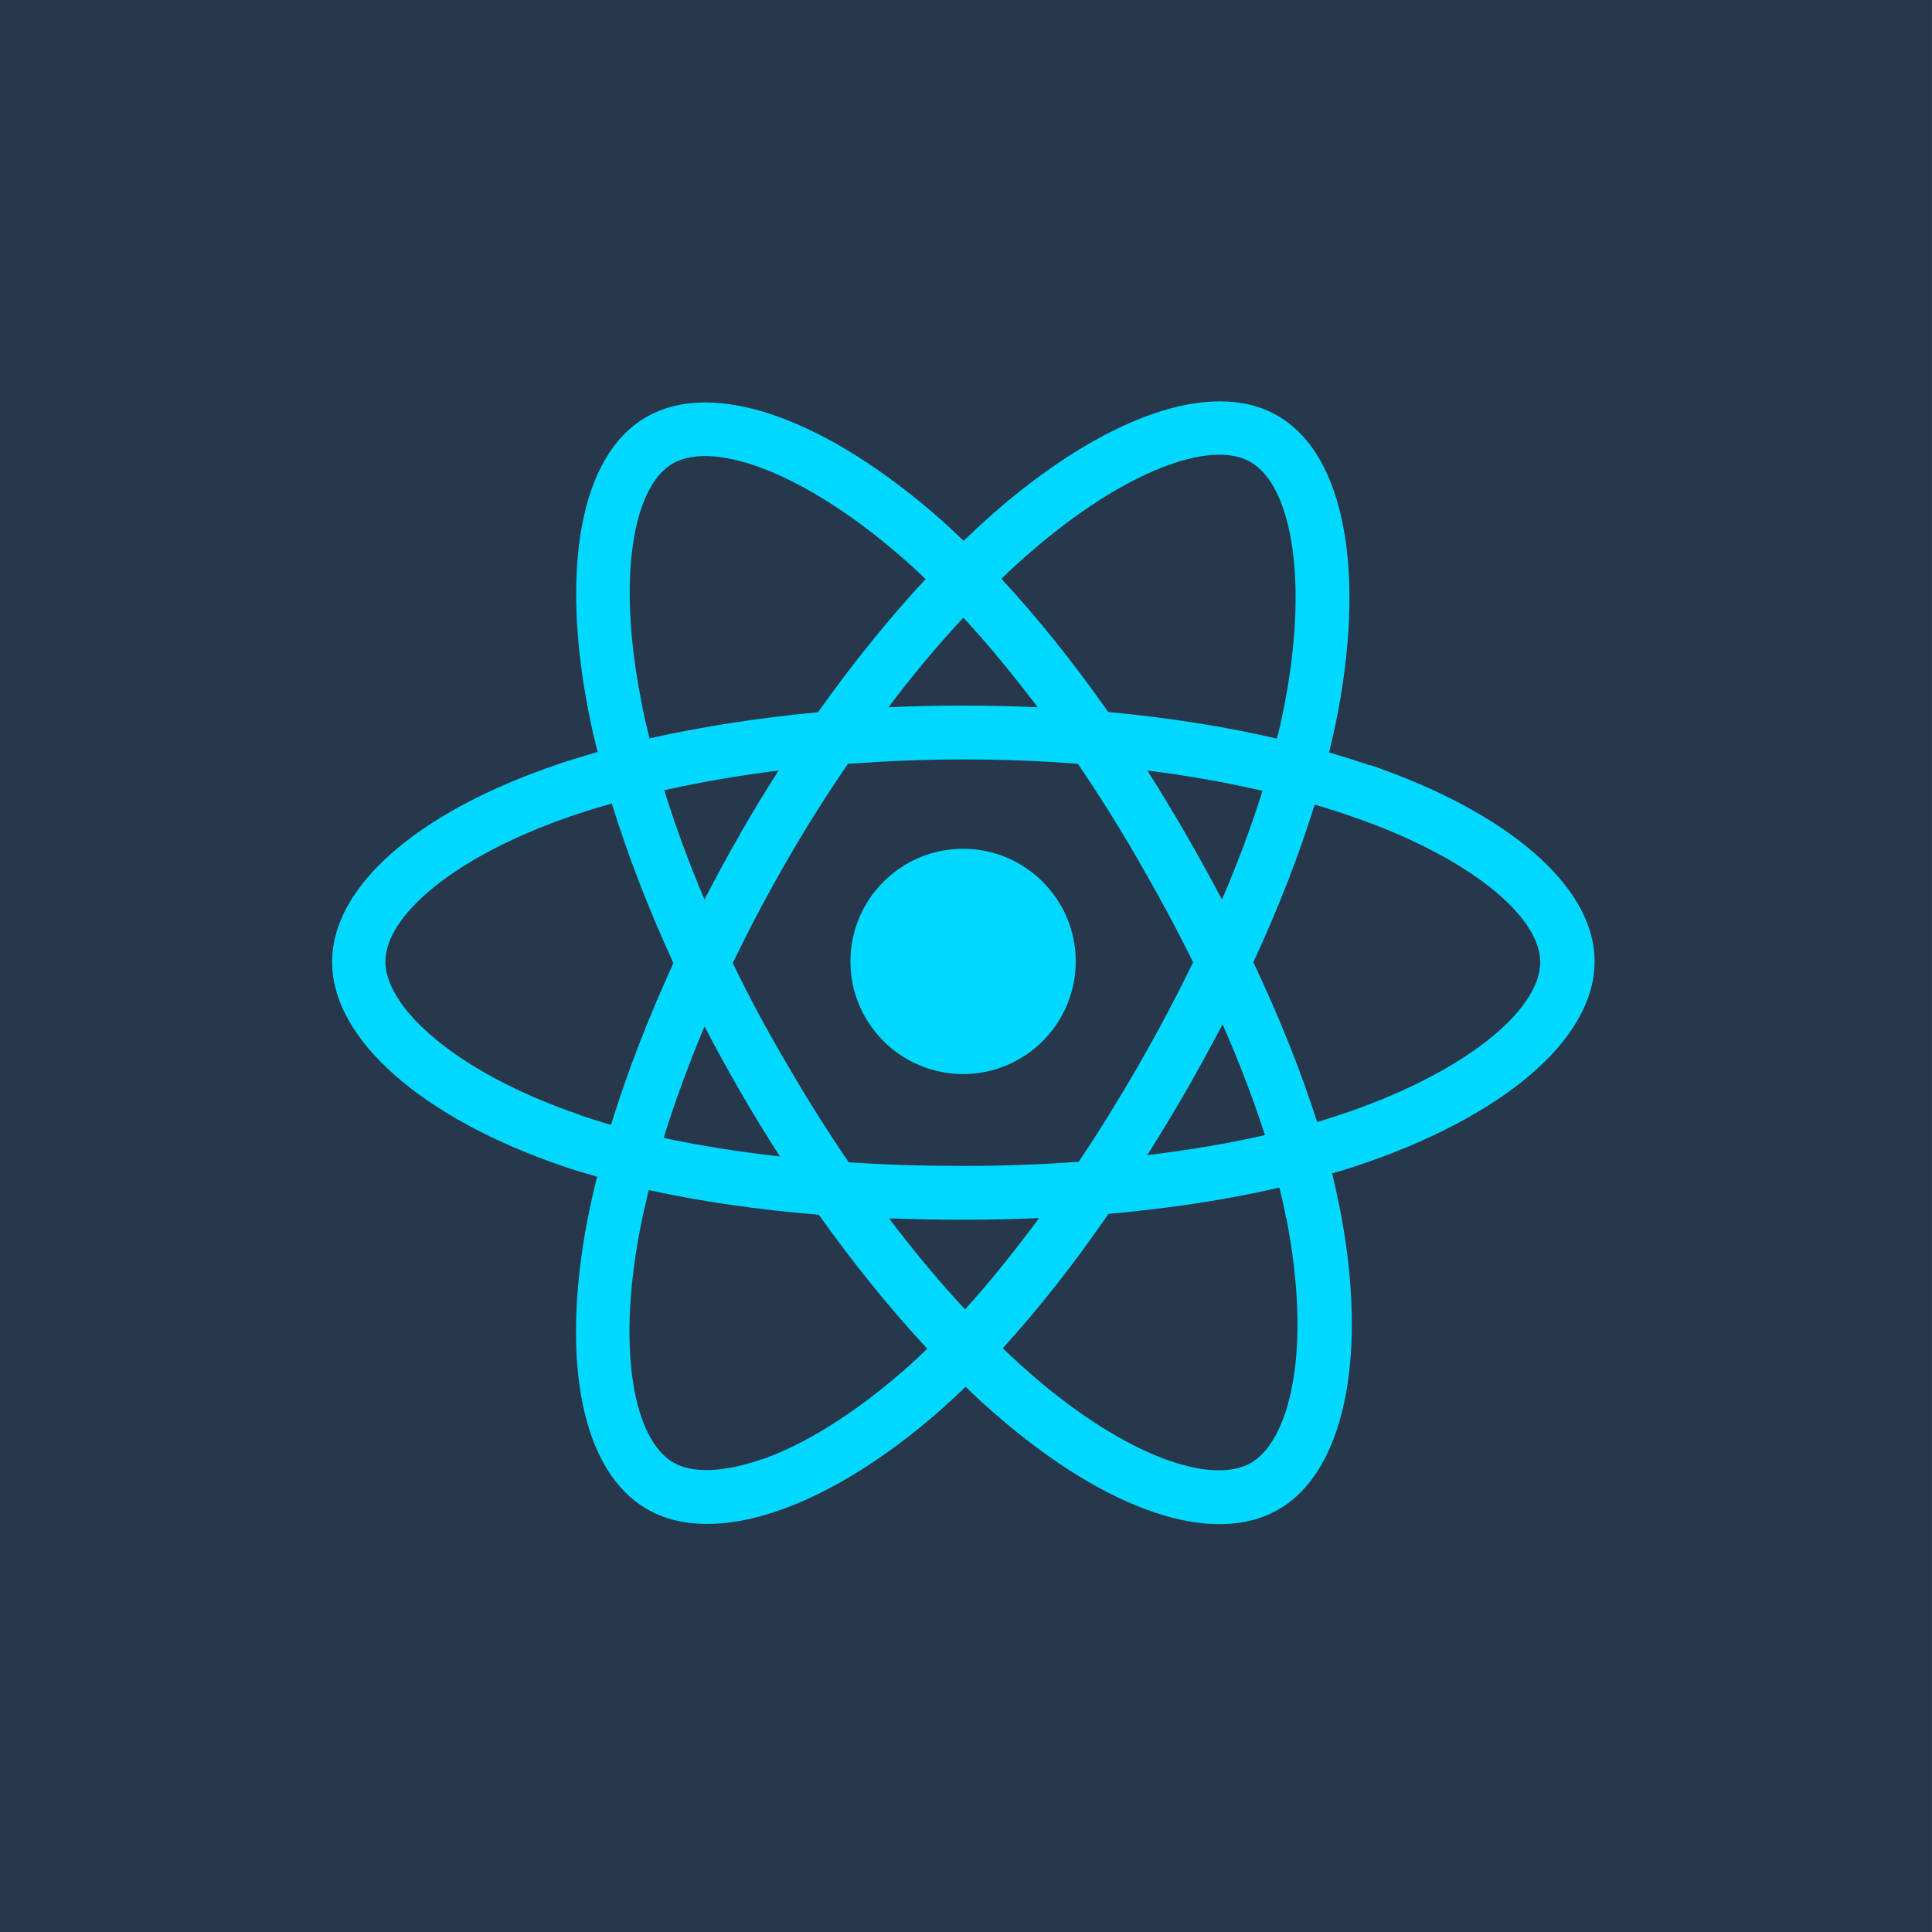
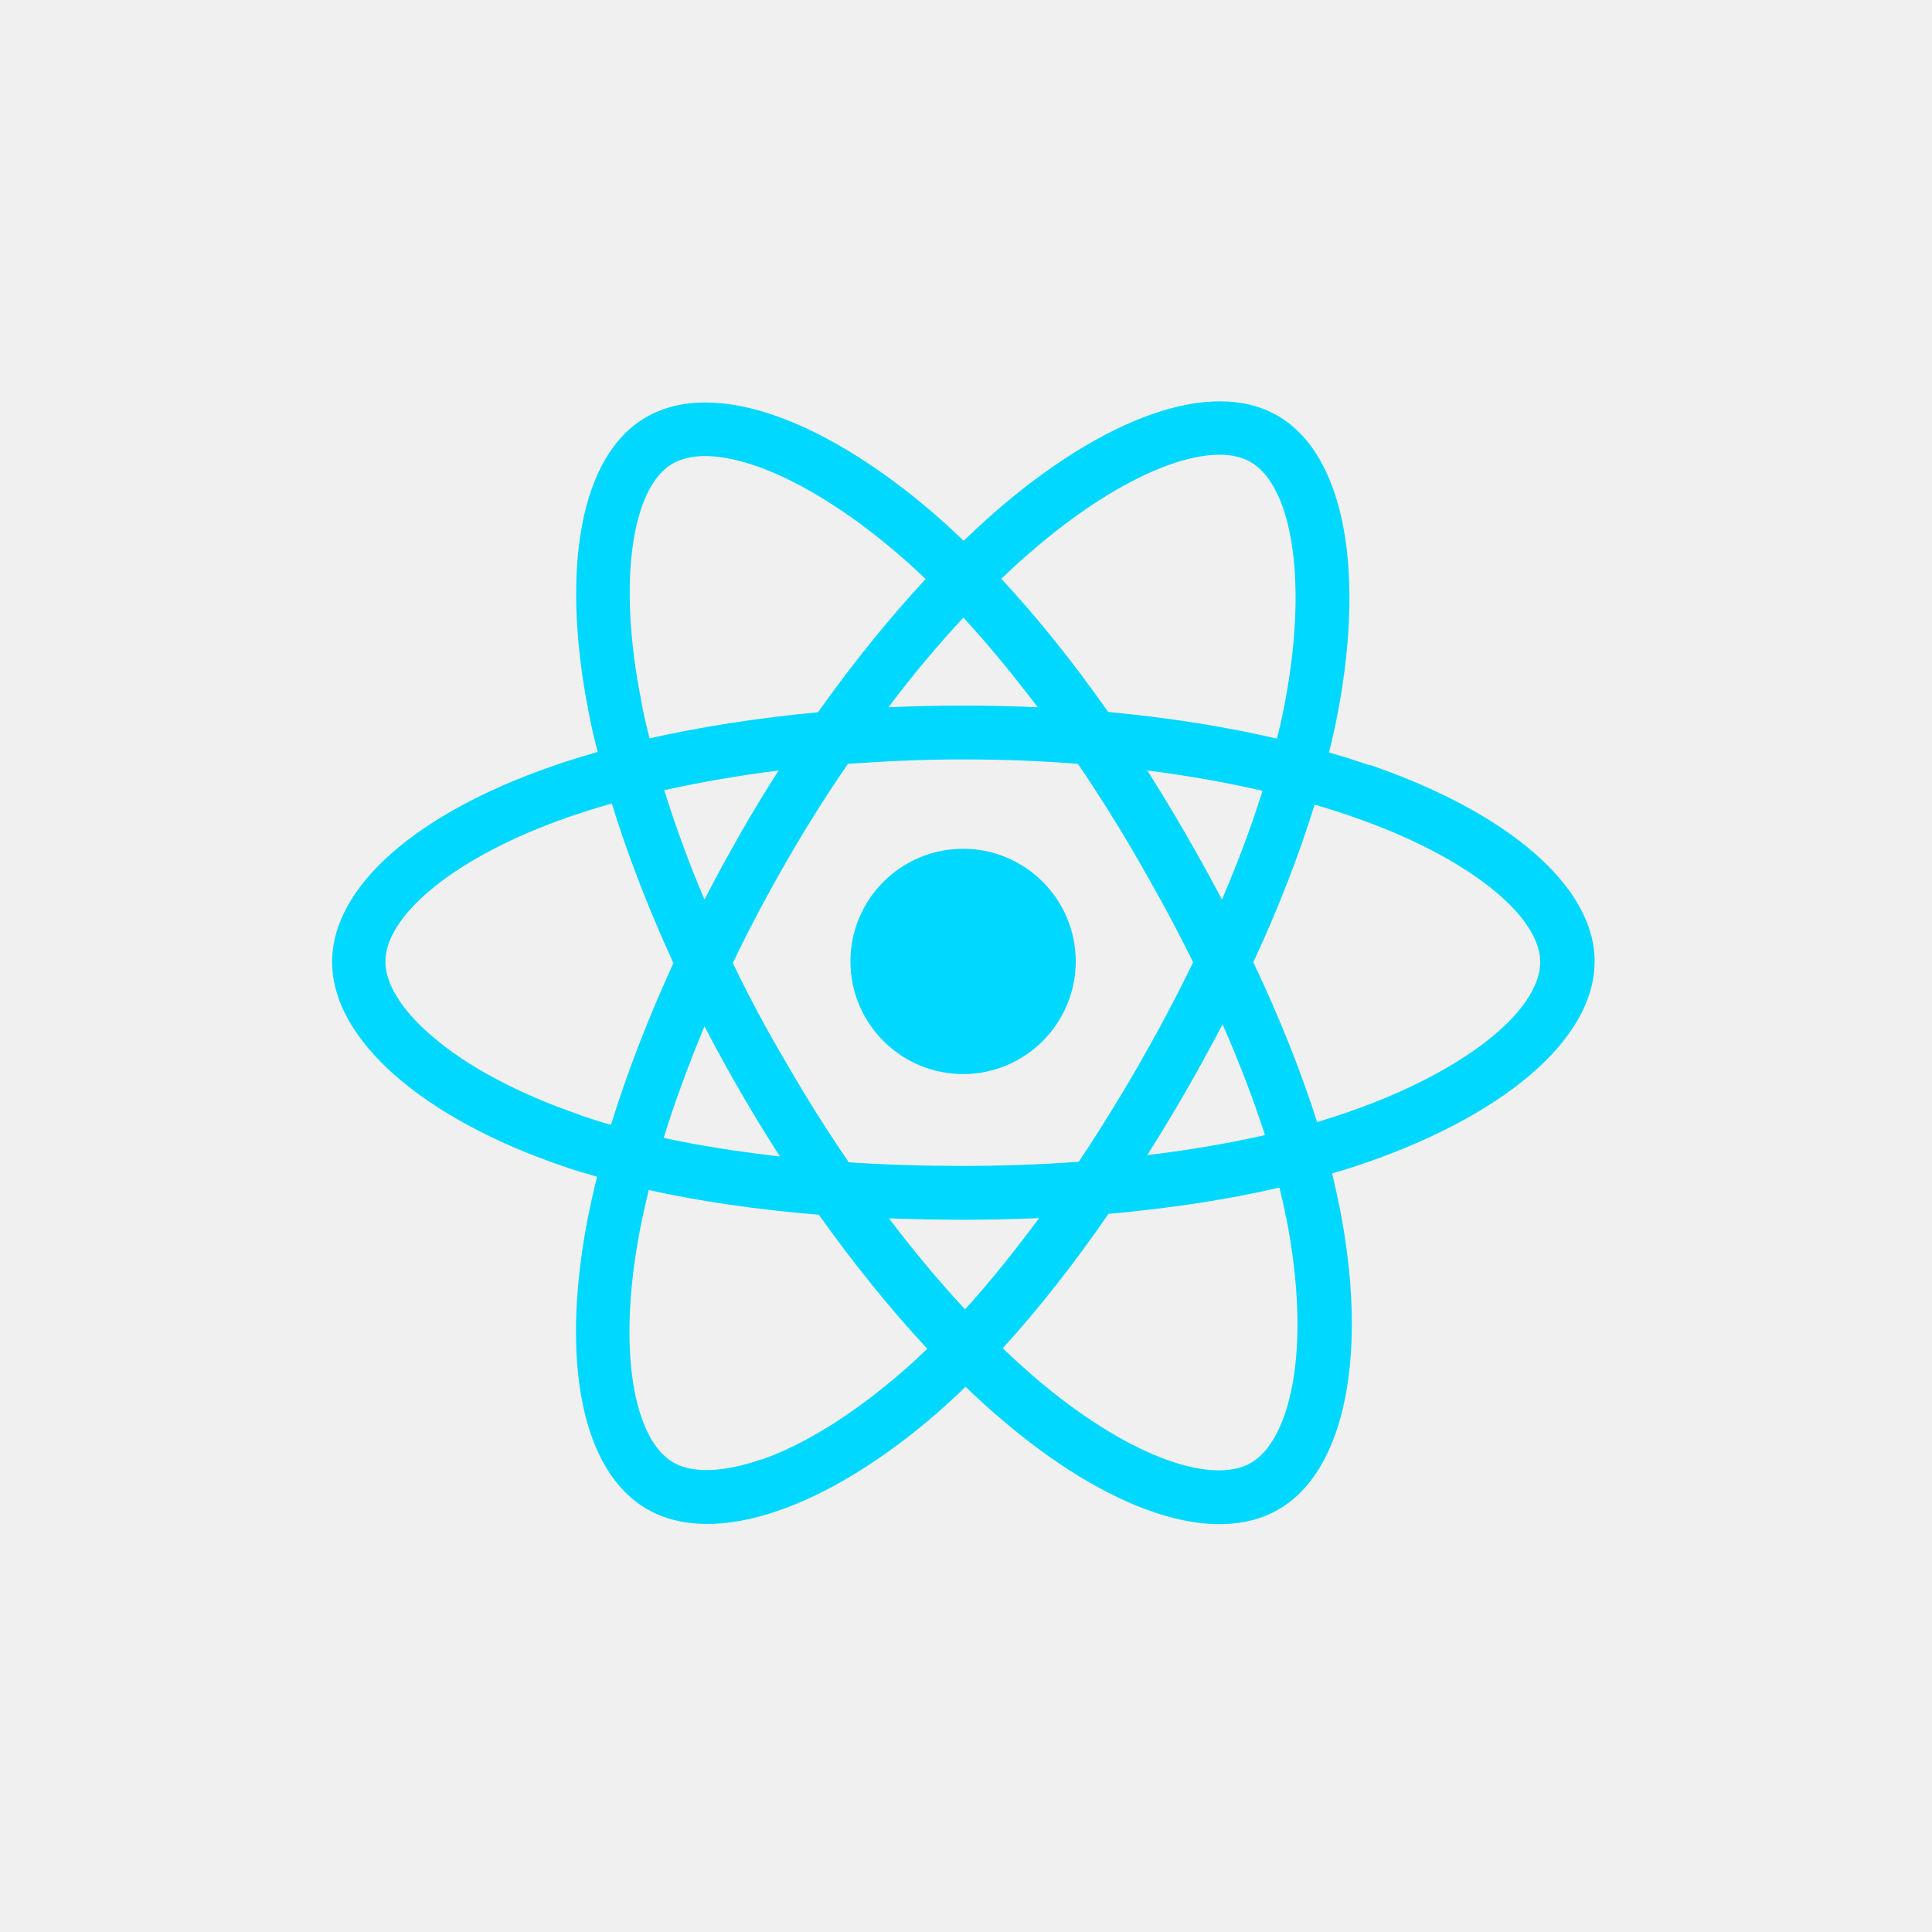
<svg xmlns="http://www.w3.org/2000/svg" width="64" height="64" viewBox="0 0 6.963 6.963" preserveAspectRatio="xMidYMid" version="1.1" id="svg8" xml:space="preserve">
  <defs id="defs12">
    <path d="M1.253 280.732l1.605-3.131 99.353-188.518-44.15-83.475C54.392-1.283 45.074.474 43.87 8.188L1.253 280.732z" id="a" />
    <filter x="-0.416" y="-0.15" width="1.832" height="1.301" filterUnits="objectBoundingBox" id="b">
      <feGaussianBlur stdDeviation="17.5" in="SourceAlpha" result="shadowBlurInner1" id="feGaussianBlur8916" />
      <feOffset in="shadowBlurInner1" result="shadowOffsetInner1" id="feOffset8918" />
      <feComposite in="shadowOffsetInner1" in2="SourceAlpha" operator="arithmetic" k2="-1" k3="1" result="shadowInnerInner1" id="feComposite8920" />
      <feColorMatrix values="0 0 0 0 0 0 0 0 0 0 0 0 0 0 0 0 0 0 0.06 0" in="shadowInnerInner1" id="feColorMatrix8922" />
    </filter>
    <path d="M134.417 148.974l32.039-32.812-32.039-61.007c-3.042-5.791-10.433-6.398-13.443-.59l-17.705 34.109-.53 1.744 31.678 58.556z" id="c" />
    <filter x="-0.132" y="-0.177" width="1.279" height="1.262" filterUnits="objectBoundingBox" id="d">
      <feGaussianBlur stdDeviation="3.5" in="SourceAlpha" result="shadowBlurInner1" id="feGaussianBlur8926" />
      <feOffset dx="1" dy="-9" in="shadowBlurInner1" result="shadowOffsetInner1" id="feOffset8928" />
      <feComposite in="shadowOffsetInner1" in2="SourceAlpha" operator="arithmetic" k2="-1" k3="1" result="shadowInnerInner1" id="feComposite8930" />
      <feColorMatrix values="0 0 0 0 0 0 0 0 0 0 0 0 0 0 0 0 0 0 0.09 0" in="shadowInnerInner1" id="feColorMatrix8932" />
    </filter>
  </defs>
-   <rect style="fill:#27384c;fill-opacity:1;stroke-width:0.094" id="rect370" width="6.963" height="6.963" x="-8.7e-05" y="0" />
  <path d="m 4.936,2.758 c -0.047,-0.016 -0.096,-0.032 -0.146,-0.046 0.008,-0.034 0.016,-0.067 0.023,-0.1 0.111,-0.538 0.038,-0.972 -0.209,-1.114 -0.237,-0.137 -0.626,0.006 -1.018,0.347 -0.038,0.033 -0.075,0.068 -0.113,0.104 -0.025,-0.024 -0.05,-0.047 -0.075,-0.07 -0.411,-0.365 -0.823,-0.519 -1.07,-0.375 -0.237,0.137 -0.307,0.545 -0.208,1.055 0.009,0.049 0.021,0.1 0.034,0.151 -0.058,0.017 -0.115,0.034 -0.168,0.053 -0.482,0.168 -0.789,0.431 -0.789,0.704 0,0.282 0.33,0.565 0.832,0.736 0.04,0.014 0.081,0.026 0.123,0.038 -0.014,0.055 -0.026,0.11 -0.036,0.162 -0.095,0.501 -0.021,0.899 0.216,1.036 0.244,0.141 0.654,-0.004 1.053,-0.353 0.031,-0.028 0.063,-0.057 0.095,-0.088 0.041,0.04 0.082,0.077 0.123,0.112 0.387,0.333 0.769,0.467 1.005,0.33 0.244,-0.141 0.323,-0.569 0.22,-1.089 -0.008,-0.04 -0.017,-0.08 -0.027,-0.122 0.029,-0.008 0.057,-0.017 0.085,-0.026 0.522,-0.173 0.861,-0.452 0.861,-0.738 0,-0.274 -0.318,-0.539 -0.809,-0.708 z m -0.113,1.262 c -0.025,0.008 -0.05,0.016 -0.076,0.024 -0.058,-0.182 -0.135,-0.376 -0.23,-0.576 0.091,-0.196 0.165,-0.387 0.221,-0.568 0.046,0.013 0.092,0.028 0.135,0.043 0.421,0.145 0.678,0.359 0.678,0.524 0,0.176 -0.277,0.404 -0.728,0.553 z m -0.187,0.37 c 0.045,0.23 0.052,0.438 0.022,0.6 -0.027,0.146 -0.082,0.243 -0.149,0.282 -0.143,0.083 -0.45,-0.025 -0.781,-0.309 -0.038,-0.033 -0.076,-0.067 -0.114,-0.104 0.128,-0.14 0.256,-0.303 0.381,-0.484 0.22,-0.02 0.428,-0.051 0.616,-0.095 0.009,0.037 0.018,0.074 0.024,0.11 z m -1.89,0.869 c -0.14,0.049 -0.252,0.051 -0.319,0.012 -0.143,-0.083 -0.203,-0.402 -0.122,-0.831 0.009,-0.049 0.021,-0.1 0.033,-0.151 0.186,0.041 0.393,0.071 0.613,0.089 0.126,0.177 0.258,0.34 0.391,0.483 -0.029,0.028 -0.058,0.055 -0.087,0.08 -0.177,0.154 -0.353,0.264 -0.509,0.319 z M 2.09,4.018 C 1.868,3.942 1.685,3.844 1.559,3.736 1.446,3.64 1.389,3.544 1.389,3.466 c 0,-0.166 0.247,-0.377 0.659,-0.521 0.05,-0.017 0.102,-0.034 0.157,-0.049 0.057,0.185 0.132,0.379 0.222,0.575 -0.091,0.199 -0.167,0.395 -0.225,0.583 -0.039,-0.011 -0.076,-0.023 -0.112,-0.035 z m 0.22,-1.498 c -0.086,-0.437 -0.029,-0.767 0.114,-0.849 0.152,-0.088 0.489,0.038 0.844,0.353 0.023,0.02 0.045,0.041 0.068,0.063 -0.132,0.142 -0.263,0.304 -0.388,0.48 -0.214,0.02 -0.419,0.052 -0.607,0.094 -0.012,-0.048 -0.023,-0.094 -0.031,-0.14 z m 1.963,0.485 c -0.045,-0.078 -0.091,-0.154 -0.138,-0.228 0.145,0.018 0.284,0.043 0.415,0.073 -0.039,0.126 -0.088,0.257 -0.146,0.392 -0.041,-0.078 -0.085,-0.157 -0.131,-0.237 z M 3.472,2.226 c 0.09,0.097 0.179,0.206 0.268,0.323 -0.089,-0.004 -0.179,-0.006 -0.27,-0.006 -0.09,0 -0.179,0.002 -0.268,0.006 0.088,-0.117 0.179,-0.225 0.27,-0.323 z m -0.805,0.781 c -0.045,0.078 -0.088,0.157 -0.128,0.235 -0.057,-0.134 -0.105,-0.266 -0.145,-0.394 0.13,-0.029 0.268,-0.053 0.412,-0.071 -0.048,0.075 -0.094,0.151 -0.139,0.229 z m 0.144,1.161 c -0.149,-0.017 -0.29,-0.039 -0.419,-0.067 0.04,-0.13 0.09,-0.265 0.147,-0.402 0.041,0.079 0.084,0.157 0.129,0.235 h 7e-6 c 0.046,0.08 0.094,0.158 0.143,0.234 z m 0.667,0.551 c -0.092,-0.099 -0.184,-0.209 -0.274,-0.328 0.087,0.003 0.176,0.005 0.266,0.005 0.093,0 0.184,-0.002 0.275,-0.006 -0.089,0.12 -0.178,0.231 -0.267,0.329 z m 0.928,-1.028 c 0.061,0.139 0.112,0.273 0.153,0.4 -0.132,0.03 -0.274,0.054 -0.424,0.072 0.047,-0.075 0.094,-0.152 0.14,-0.232 0.046,-0.08 0.09,-0.161 0.132,-0.241 z m -0.3,0.144 c -0.071,0.123 -0.144,0.241 -0.218,0.352 -0.135,0.01 -0.274,0.015 -0.417,0.015 -0.142,0 -0.279,-0.004 -0.412,-0.013 -0.077,-0.113 -0.152,-0.231 -0.222,-0.353 h 1.8e-5 C 2.765,3.715 2.7,3.593 2.641,3.471 2.7,3.348 2.765,3.225 2.835,3.104 l -1.8e-5,2.39e-5 c 0.07,-0.122 0.144,-0.239 0.221,-0.351 0.135,-0.01 0.274,-0.016 0.414,-0.016 h 7e-6 c 0.141,0 0.28,0.005 0.415,0.016 0.075,0.111 0.149,0.228 0.219,0.35 0.071,0.123 0.137,0.245 0.196,0.365 -0.059,0.122 -0.124,0.245 -0.195,0.368 z m 0.401,-2.17 c 0.152,0.088 0.212,0.442 0.116,0.907 -0.006,0.03 -0.013,0.06 -0.021,0.09 -0.189,-0.044 -0.394,-0.076 -0.608,-0.096 -0.125,-0.178 -0.255,-0.34 -0.385,-0.48 0.035,-0.034 0.07,-0.066 0.105,-0.096 0.336,-0.292 0.65,-0.408 0.793,-0.325 z m -1.036,1.394 c 0.224,0 0.406,0.182 0.406,0.406 0,0.224 -0.182,0.406 -0.406,0.406 -0.224,0 -0.406,-0.182 -0.406,-0.406 0,-0.224 0.182,-0.406 0.406,-0.406 z" fill="#00d8ff" id="path8792" style="stroke-width:0.018" />
  <style id="style8834">.st0{fill:#007acc}.st1{fill:#fff}</style>
</svg>
